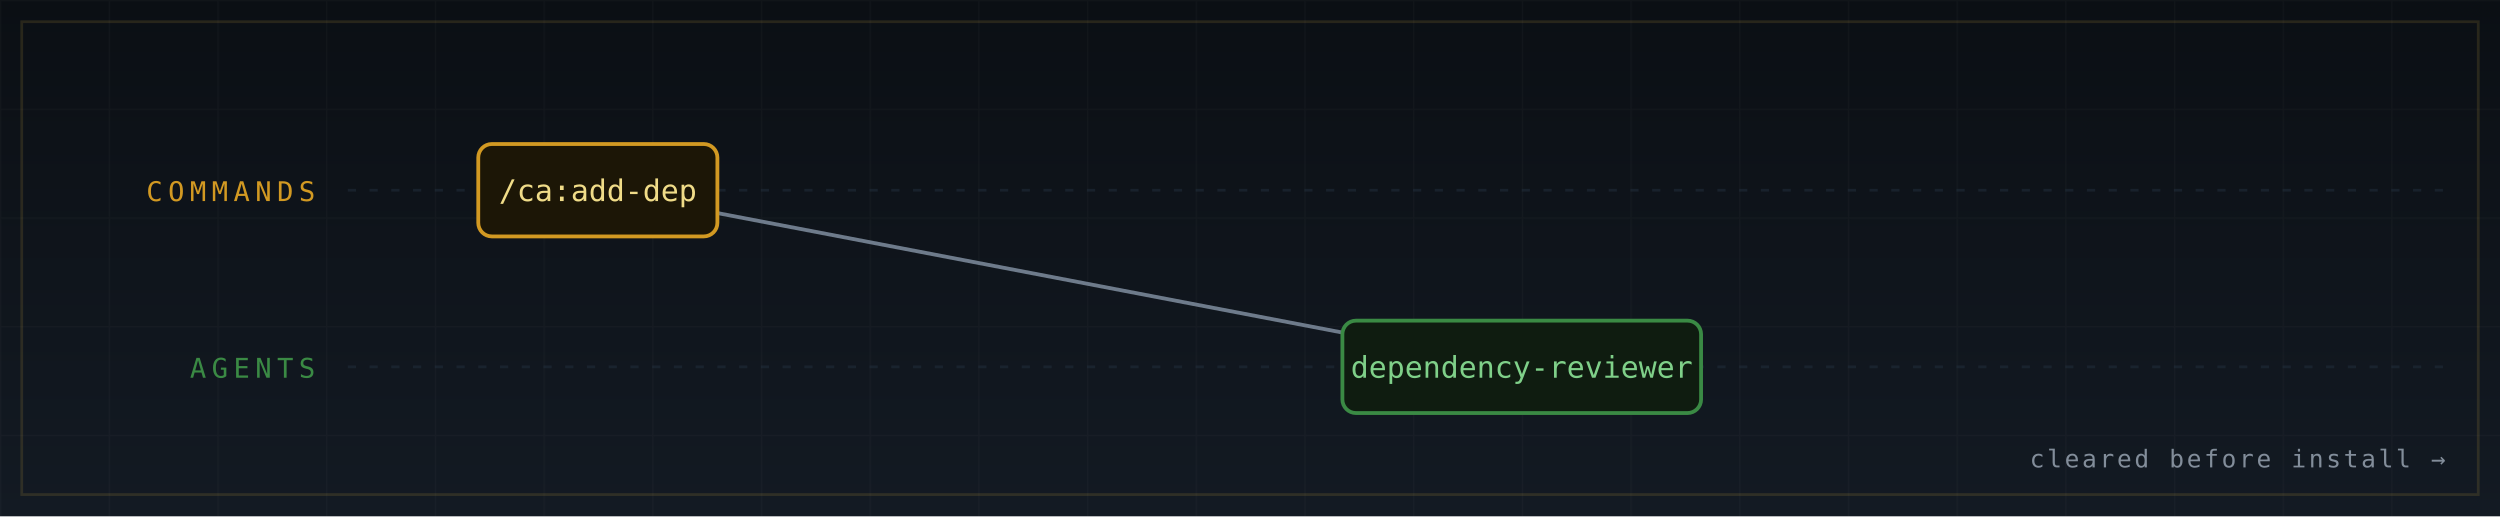
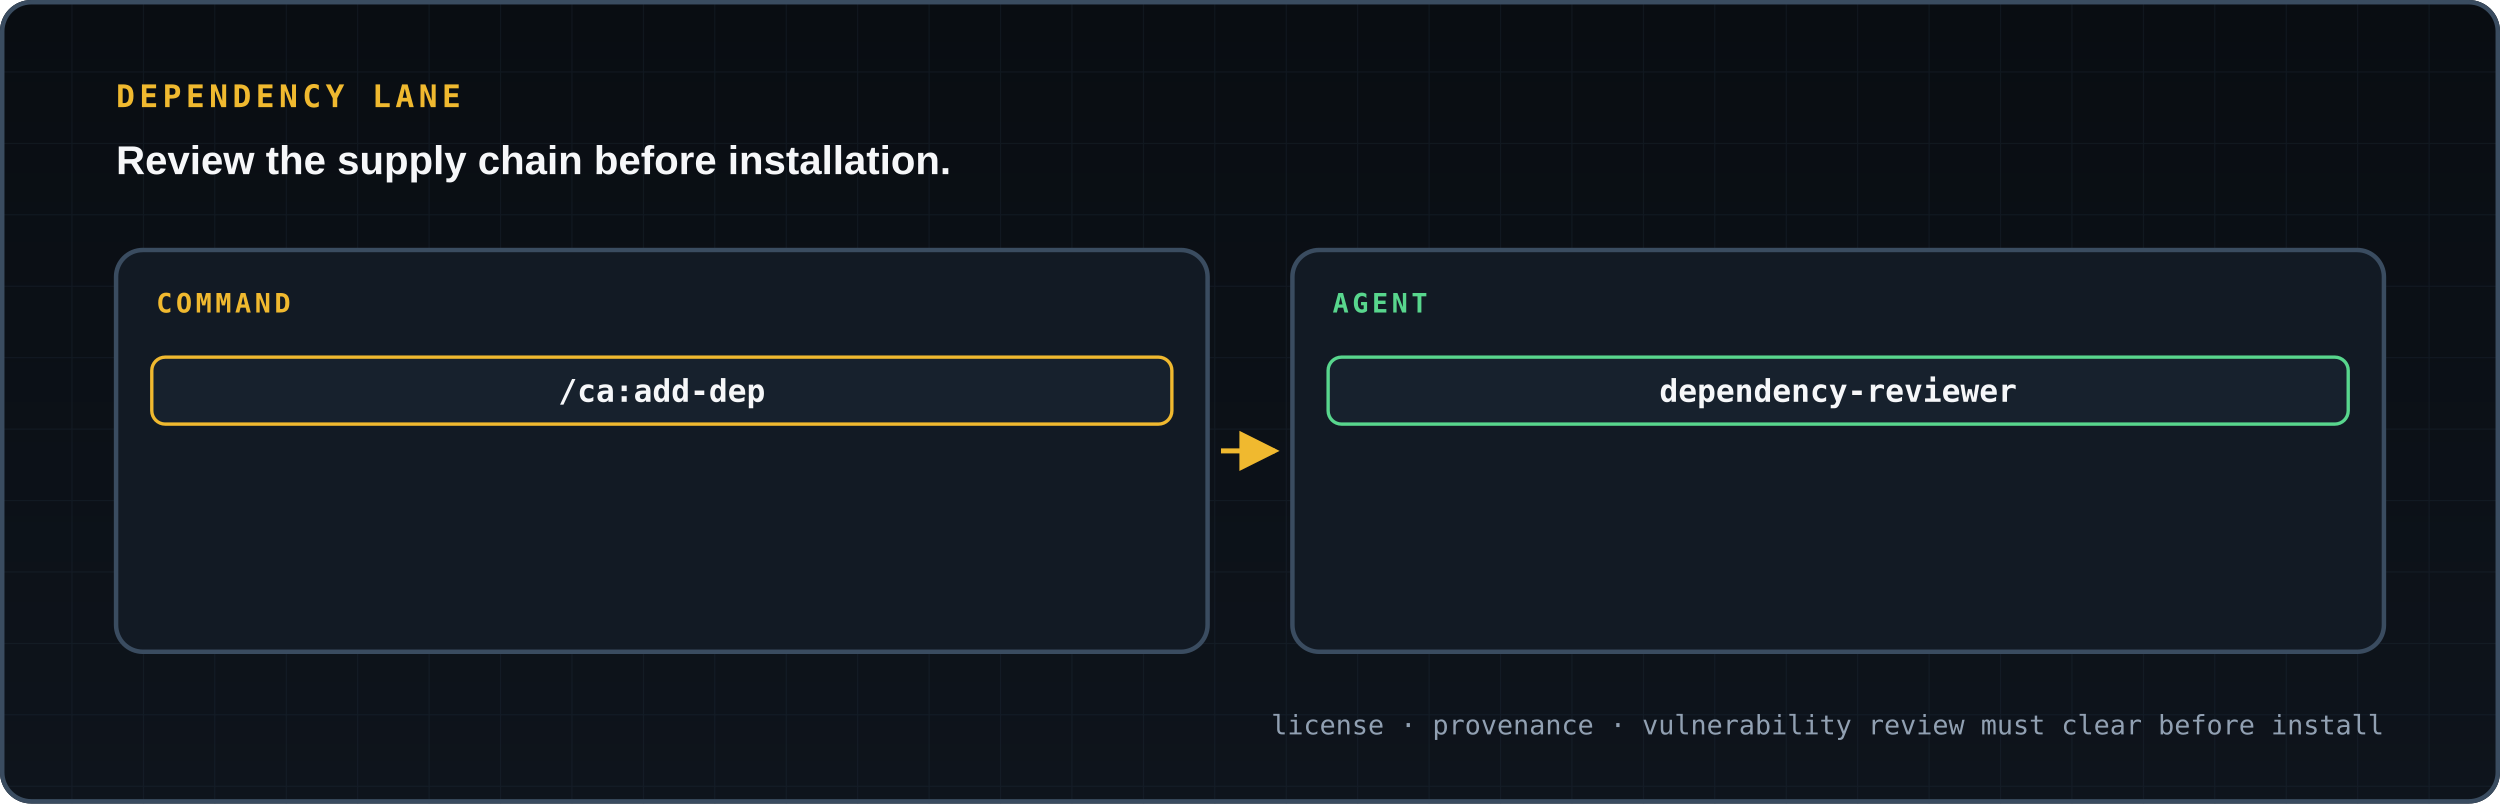
- <svg xmlns="http://www.w3.org/2000/svg" viewBox="0 0 920 190" role="img" aria-label="The /ca:add-dep lane across two rows by piece type, loaded in order. Commands row: /ca:add-dep. Agents row: dependency-reviewer. A connector runs left to right in execution order: /ca:add-dep holds the install and dispatches the dependency-reviewer agent, which clears license, provenance, and supply-chain posture before anything is installed. This lane uses no skills, so the skills row is omitted.">
+ <svg xmlns="http://www.w3.org/2000/svg" viewBox="0 0 1120 360" role="img" data-diagram-system="ca-v2">
  <defs>
-     <linearGradient id="ladd-bg" x1="0" y1="0" x2="0" y2="1">
-       <stop offset="0" stop-color="#0b0f14" />
-       <stop offset="1" stop-color="#131a23" />
+     <linearGradient id="canvas" x1="0" y1="0" x2="0" y2="1">
+       <stop stop-color="#090d12" />
+       <stop offset="1" stop-color="#0e141c" />
    </linearGradient>
-     <pattern id="ladd-grid" width="40" height="40" patternUnits="userSpaceOnUse">
-       <path d="M 40 0 L 0 0 0 40" fill="none" stroke="#e6edf3" stroke-opacity="0.028" stroke-width="1" />
+     <pattern id="grid" width="32" height="32" patternUnits="userSpaceOnUse">
+       <path d="M32 0H0V32" fill="none" stroke="#273647" stroke-width="1" stroke-opacity=".24" />
    </pattern>
-     <marker id="ladd-arrow" markerWidth="7" markerHeight="7" refX="5.5" refY="3" orient="auto">
-       <path d="M0,0 L0,6 L7,3 Z" fill="#6e7b8b" />
+     <marker id="arrow" markerWidth="8" markerHeight="8" refX="7" refY="4" orient="auto" markerUnits="strokeWidth">
+       <path d="M0 0 8 4 0 8z" fill="context-stroke" />
    </marker>
  </defs>
-   <rect width="920" height="190" fill="url(#ladd-bg)" />
-   <rect width="920" height="190" fill="url(#ladd-grid)" />
-   <rect x="8" y="8" width="904" height="174" fill="none" stroke="#e3b341" stroke-opacity="0.14" stroke-width="1" />
-   <line x1="128" y1="70" x2="900" y2="70" stroke="#22303f" stroke-opacity="0.5" stroke-width="1" stroke-dasharray="3 5" />
-   <line x1="128" y1="135" x2="900" y2="135" stroke="#22303f" stroke-opacity="0.5" stroke-width="1" stroke-dasharray="3 5" />
-   <text x="116" y="74" text-anchor="end" font-family="ui-monospace, 'Cascadia Code', Consolas, monospace" font-size="10" letter-spacing="2" fill="#d29922">COMMANDS</text>
-   <text x="116" y="139" text-anchor="end" font-family="ui-monospace, 'Cascadia Code', Consolas, monospace" font-size="10" letter-spacing="2" fill="#3a8a44">AGENTS</text>
-   <polyline points="220,70 560,135" fill="none" stroke="#6e7b8b" stroke-width="1.4" marker-end="url(#ladd-arrow)" />
-   <rect x="176" y="53" width="88" height="34" rx="5" fill="#1c1606" stroke="#d29922" stroke-width="1.4" />
-   <text x="220" y="74" text-anchor="middle" font-family="ui-monospace, 'Cascadia Code', Consolas, monospace" font-size="11" fill="#f0dc88">/ca:add-dep</text>
-   <rect x="494" y="118" width="132" height="34" rx="5" fill="#0f1c10" stroke="#3a8a44" stroke-width="1.4" />
-   <text x="560" y="139" text-anchor="middle" font-family="ui-monospace, 'Cascadia Code', Consolas, monospace" font-size="11" fill="#7fd089">dependency-reviewer</text>
-   <text x="900" y="172" text-anchor="end" font-family="ui-monospace, 'Cascadia Code', Consolas, monospace" font-size="9" letter-spacing="1" fill="#828d9a">cleared before install →</text>
+   <rect width="1120" height="360" rx="14" fill="url(#canvas)" />
+   <rect width="1120" height="360" rx="14" fill="url(#grid)" />
+   <rect x="1" y="1" width="1118" height="358" rx="13" fill="none" stroke="#3a4c60" stroke-width="2" />
+   <text x="52" y="48" font-family="JetBrains Mono Variable, Consolas, Cascadia Mono, monospace" font-size="14" font-weight="750" fill="#f0b92f" text-anchor="start" letter-spacing="2">DEPENDENCY LANE</text>
+   <text x="52" y="78" font-family="Manrope Variable, Segoe UI, Arial, sans-serif" font-size="18" font-weight="700" fill="#f6f7f9" text-anchor="start">Review the supply chain before installation.</text>
+   <rect x="52" y="112" width="489" height="180" rx="12" fill="#121a24" stroke="#3a4c60" stroke-width="2" />
+   <text x="70" y="140" font-family="JetBrains Mono Variable, Consolas, Cascadia Mono, monospace" font-size="12" font-weight="750" fill="#f0b92f" text-anchor="start" letter-spacing="1.6" data-label-kind="annotation">COMMAND</text>
+   <rect x="68" y="160" width="457" height="30" rx="6" fill="#17212d" stroke="#f0b92f" stroke-width="1.5" />
+   <text x="296.5" y="180" font-family="JetBrains Mono Variable, Consolas, Cascadia Mono, monospace" font-size="14" font-weight="650" fill="#f6f7f9" text-anchor="middle">/ca:add-dep</text>
+   <path d="M547 202 L571 202" fill="none" stroke="#f0b92f" stroke-width="2.25" marker-end="url(#arrow)" />
+   <rect x="579" y="112" width="489" height="180" rx="12" fill="#121a24" stroke="#3a4c60" stroke-width="2" />
+   <text x="597" y="140" font-family="JetBrains Mono Variable, Consolas, Cascadia Mono, monospace" font-size="12" font-weight="750" fill="#58d68d" text-anchor="start" letter-spacing="1.6" data-label-kind="annotation">AGENT</text>
+   <rect x="595" y="160" width="457" height="30" rx="6" fill="#17212d" stroke="#58d68d" stroke-width="1.5" />
+   <text x="823.5" y="180" font-family="JetBrains Mono Variable, Consolas, Cascadia Mono, monospace" font-size="14" font-weight="650" fill="#f6f7f9" text-anchor="middle">dependency-reviewer</text>
+   <text x="1068" y="329" font-family="JetBrains Mono Variable, Consolas, Cascadia Mono, monospace" font-size="12" font-weight="500" fill="#91a0b2" text-anchor="end" data-label-kind="annotation">license · provenance · vulnerability review must clear before install</text>
</svg>
